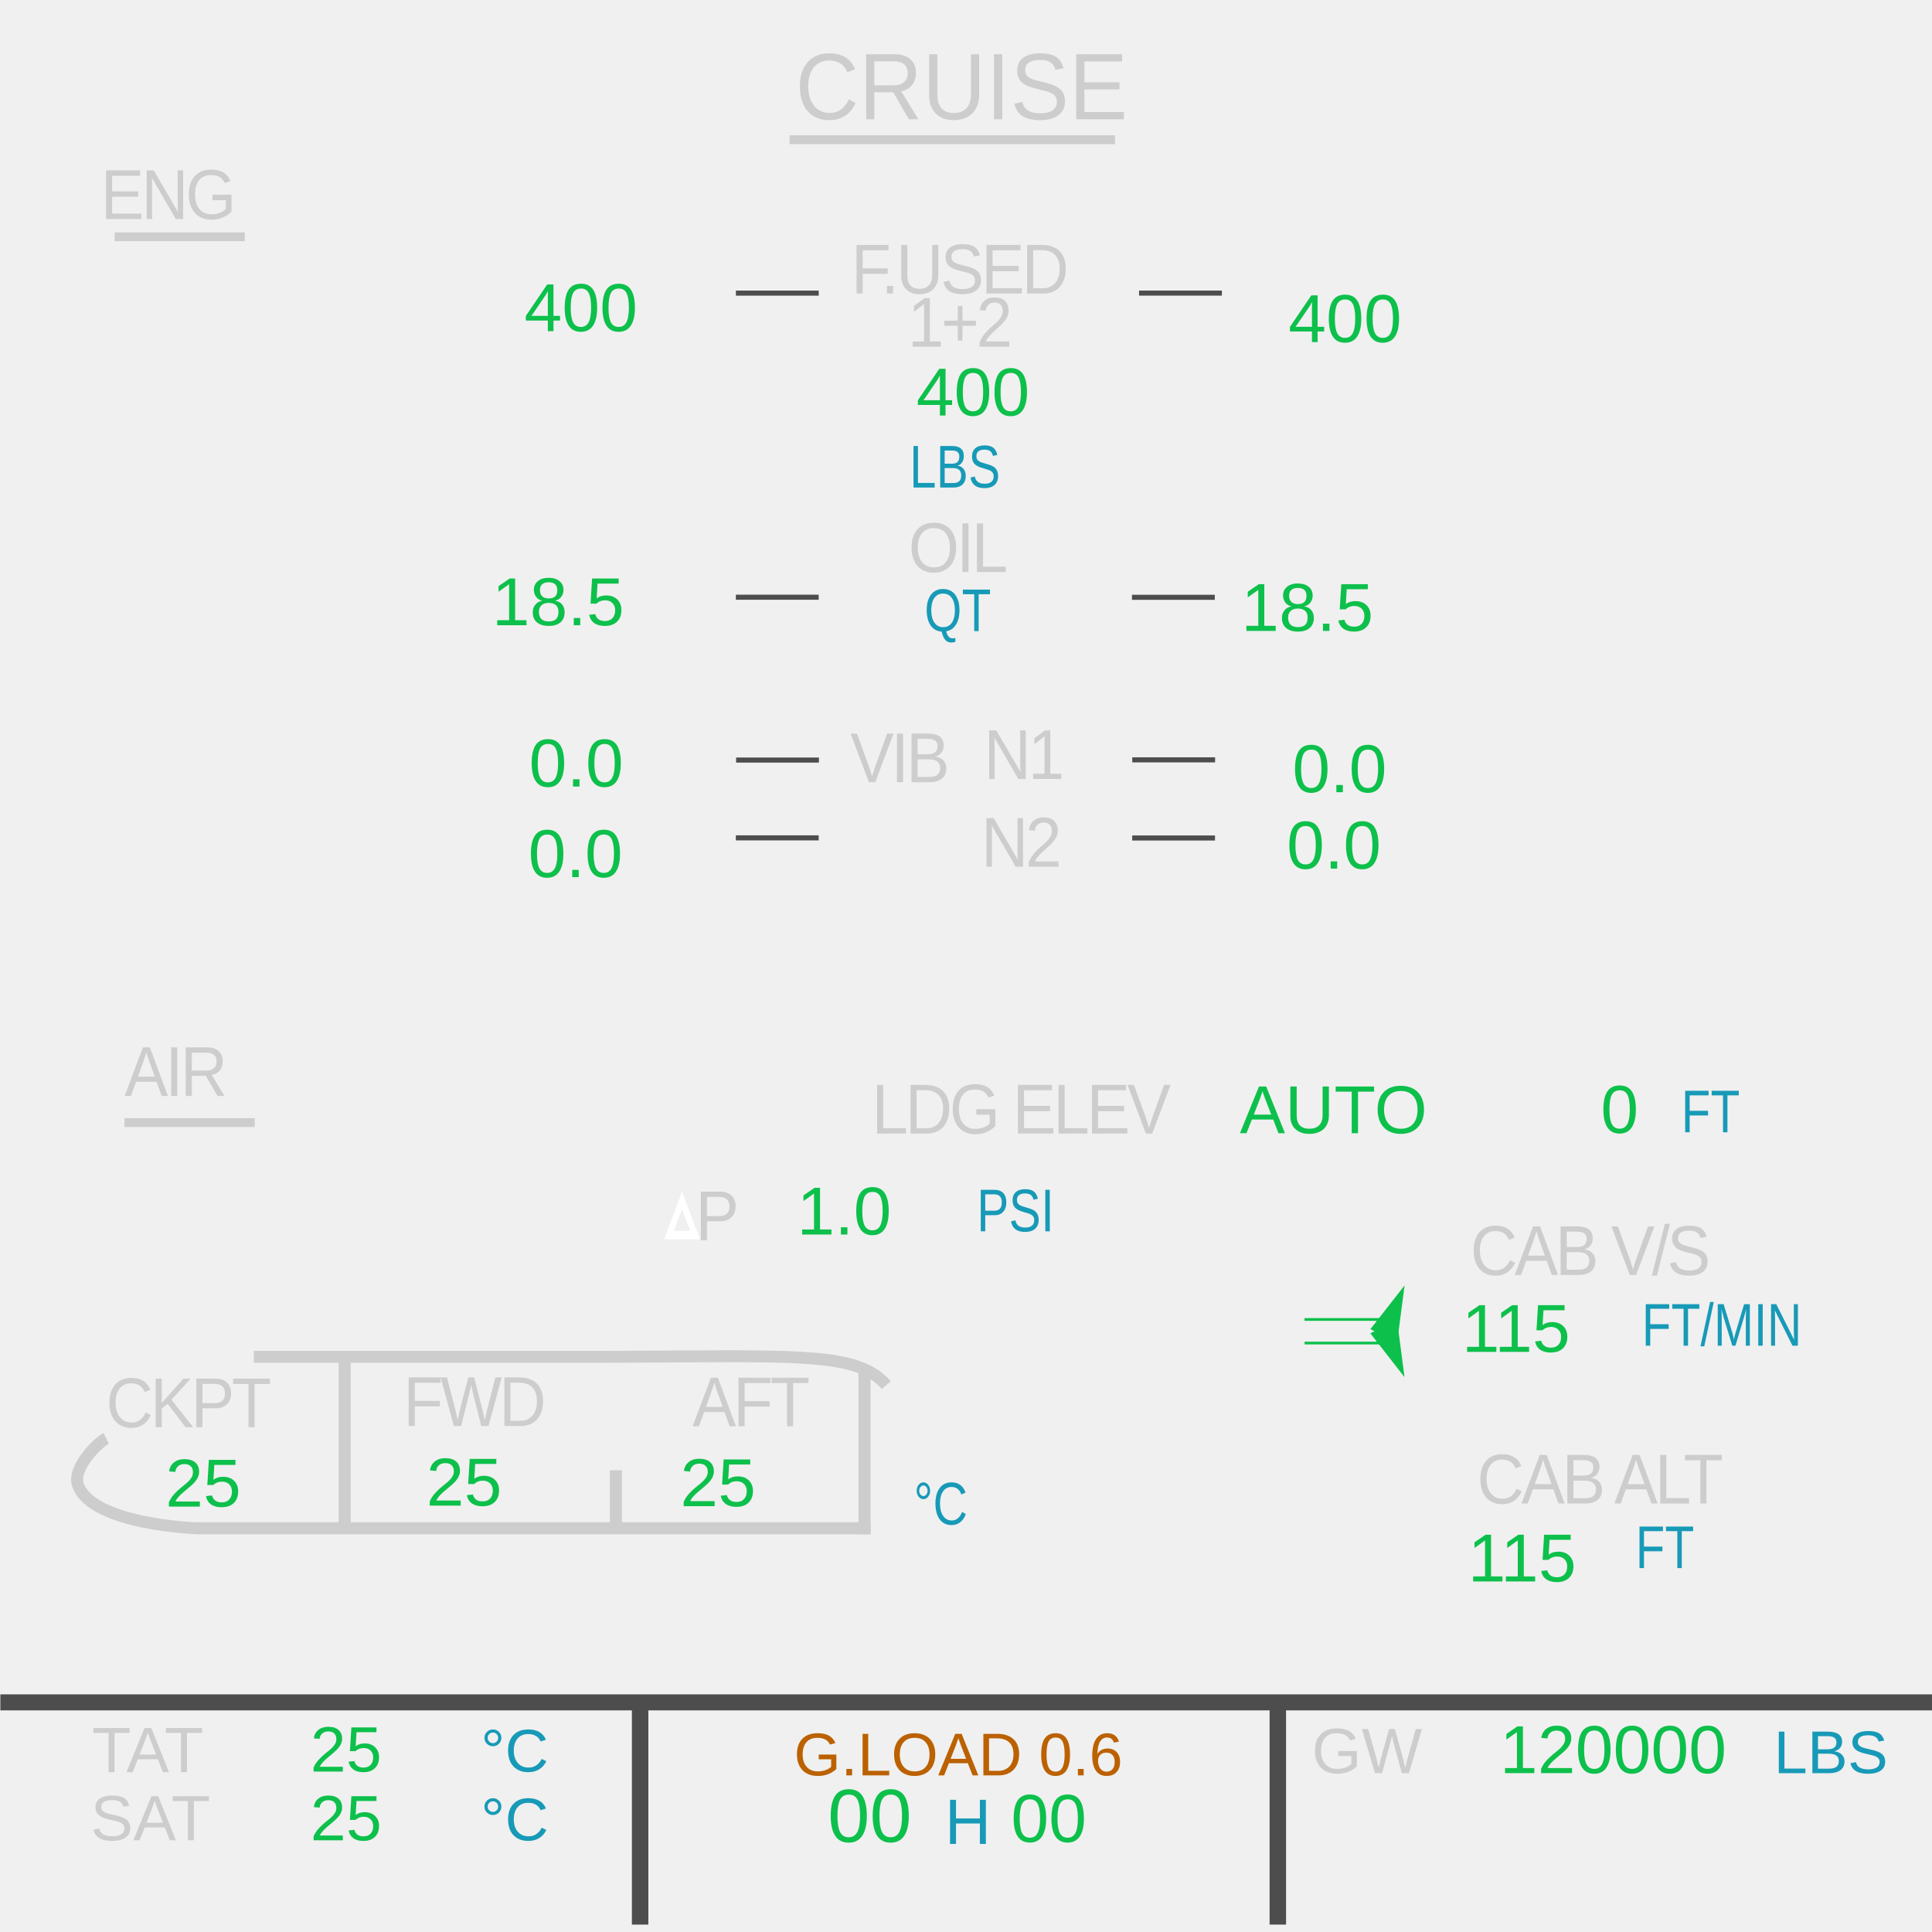
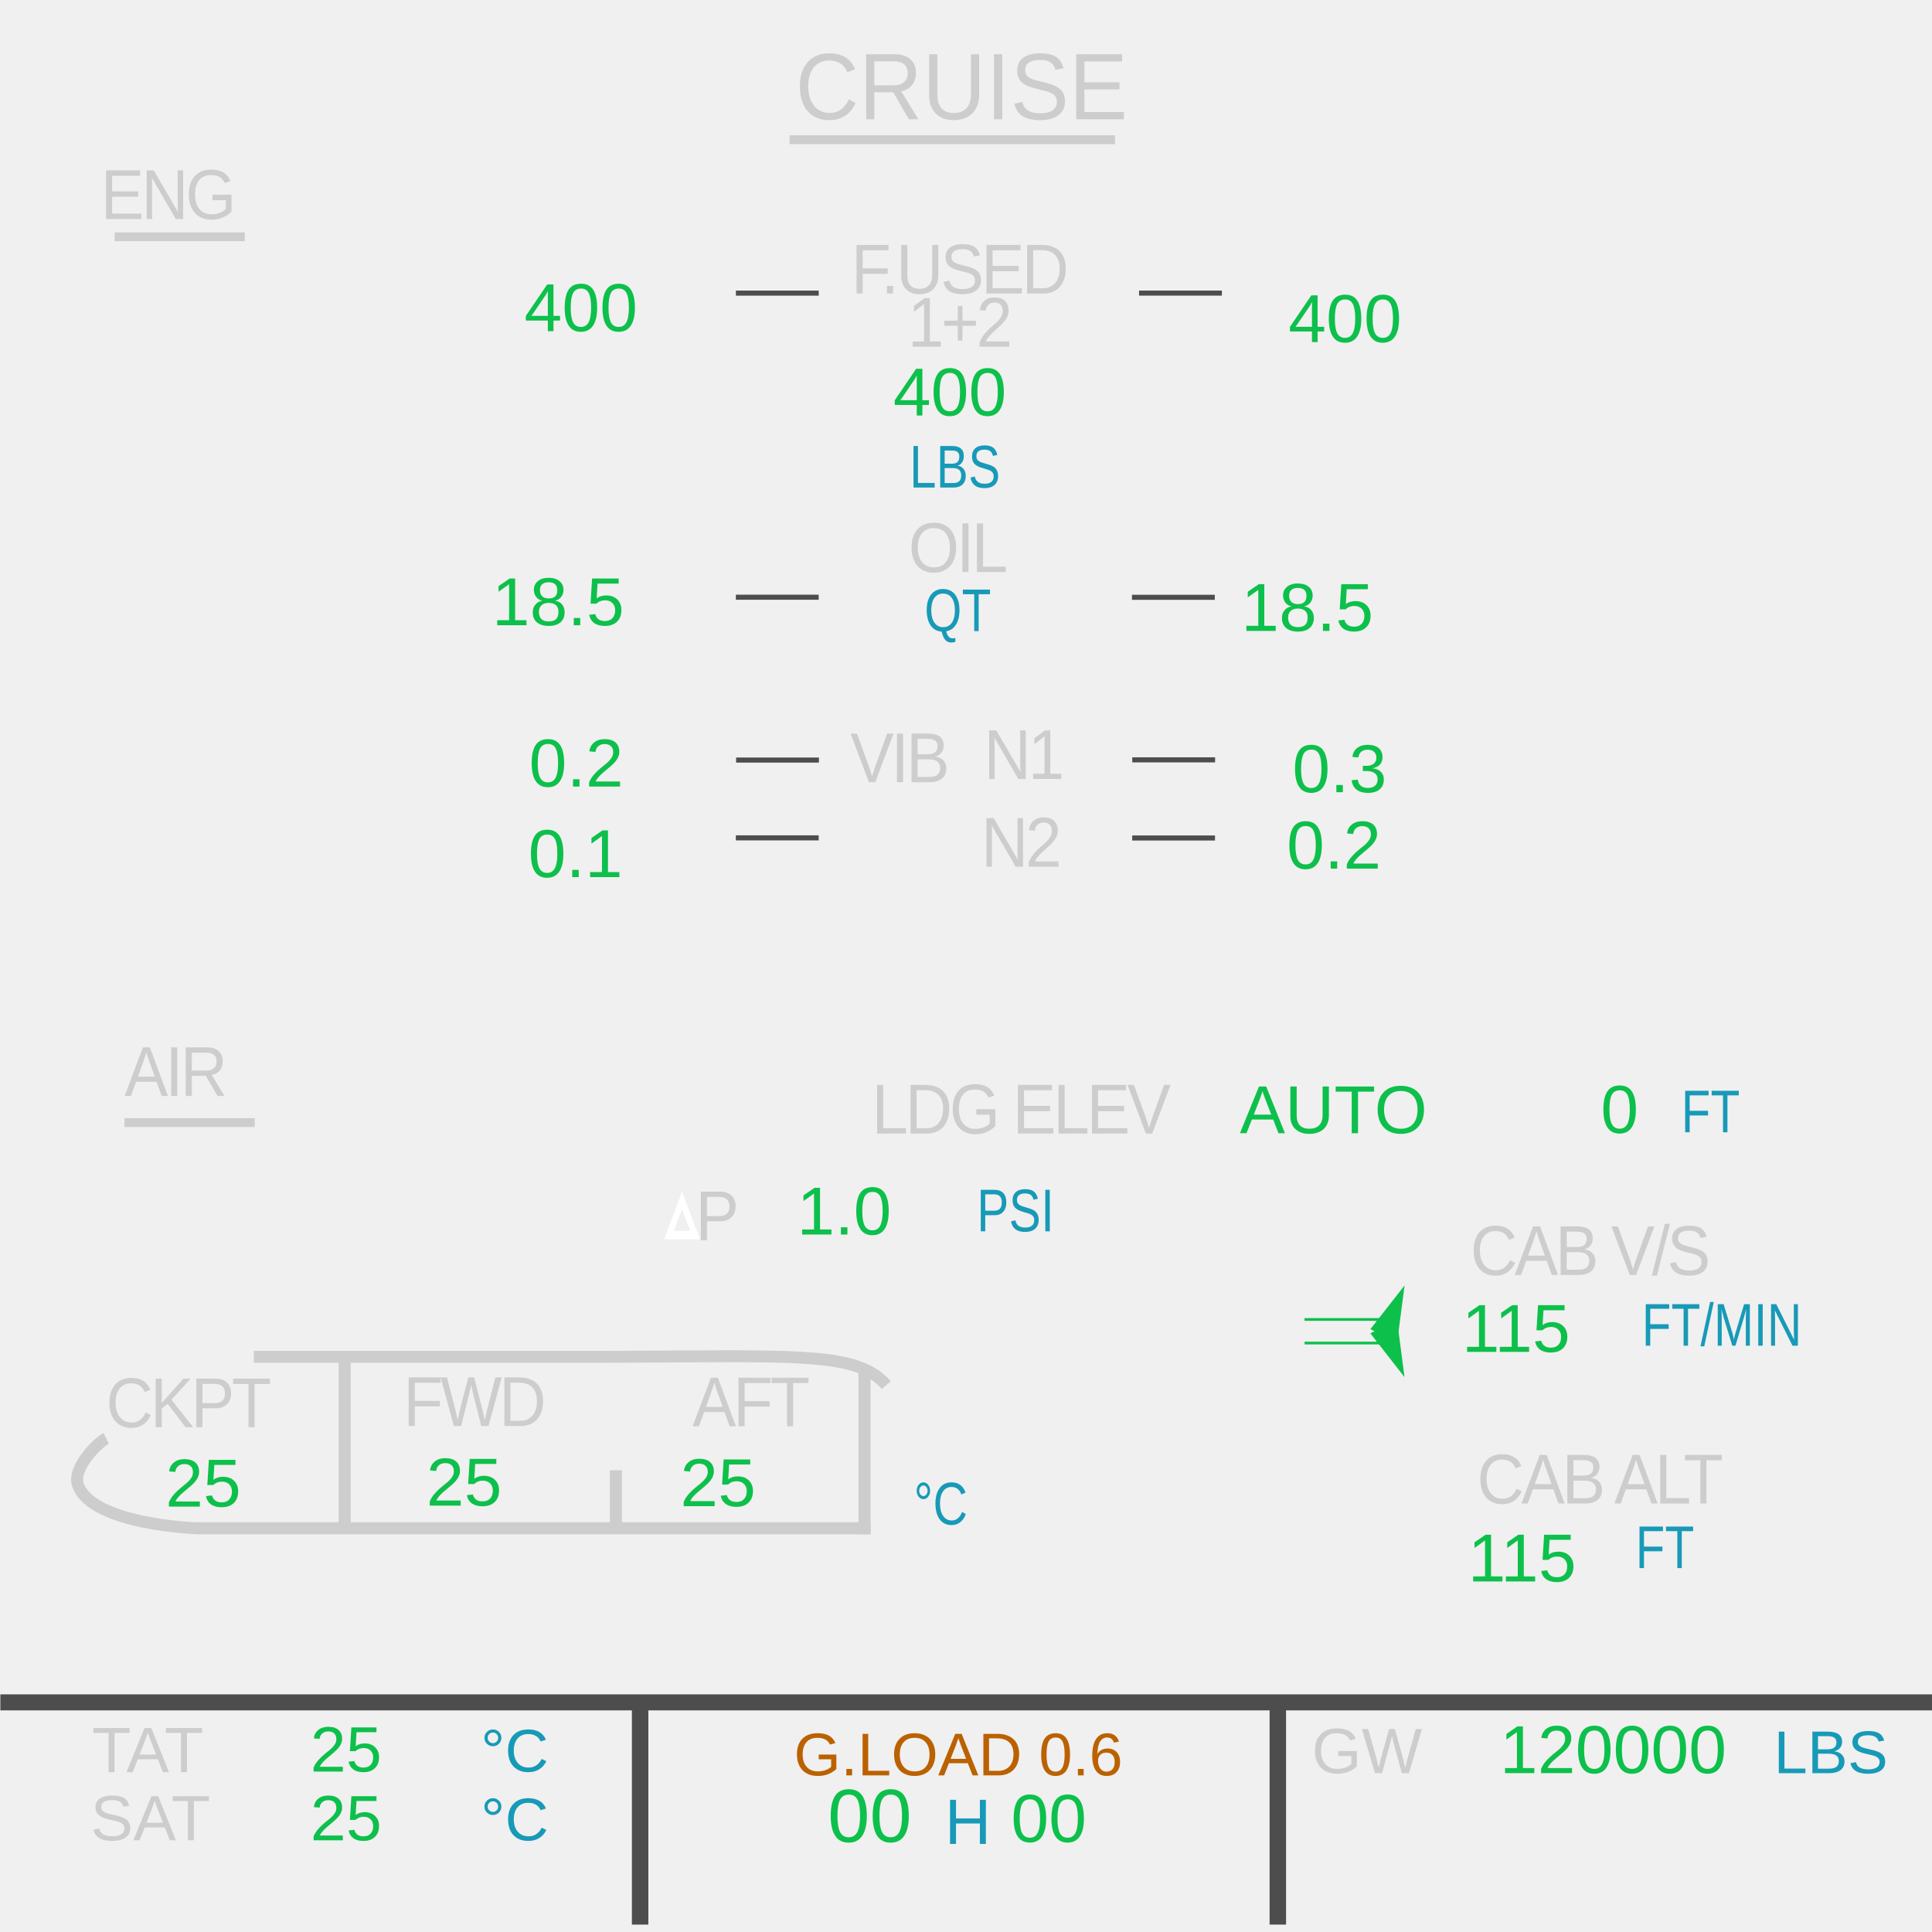
<svg xmlns="http://www.w3.org/2000/svg" width="1024pt" height="1024pt" viewBox="0 0 1024 1024" version="1.1" id="svg2">
  <defs id="defs373" />
  <text xml:space="preserve" style="font-style:normal;font-variant:normal;font-weight:normal;font-stretch:normal;line-height:0%;font-family:'Liberation Sans';-inkscape-font-specification:'sans-serif, Normal';text-align:start;letter-spacing:0px;word-spacing:0px;writing-mode:lr-tb;text-anchor:start;fill:#cecdce;fill-opacity:1;stroke:none;stroke-width:4.024px;stroke-linecap:butt;stroke-linejoin:miter;stroke-opacity:1" x="436.865" y="60.991" id="PageTitleELEC" transform="scale(0.9650316,1.036236)">
    <tspan id="tspan4602" x="436.865" y="60.991" style="font-size:48.292px;line-height:0;fill:#cecdce;fill-opacity:1;stroke-width:4.024px">CRUISE</tspan>
  </text>
  <rect style="fill:#cecdce;fill-opacity:1;stroke-width:1.284" id="PageTitleELEC2" width="172.5" height="4.678" x="418.5" y="71.7" />
  <g id="APU-content1" transform="translate(-458.3842,-17.29849)" />
  <g id="BAT2-content1" transform="translate(-0.8,-240.7047)" />
  <g id="g913">
    <rect y="898.036" x="0.192" height="8.497" width="1023.902" id="rect3952" style="fill:#4d4d4d;fill-opacity:1" />
    <rect y="902.733" x="334.912" height="117.34" width="8.725" id="rect3956" style="fill:#4d4d4d;fill-opacity:1" />
    <rect style="fill:#4d4d4d;fill-opacity:1" id="rect4168" width="8.725" height="117.34" x="672.912" y="902.733" />
  </g>
  <text xml:space="preserve" style="font-style:normal;font-weight:normal;line-height:0%;font-family:'Liberation Sans';letter-spacing:0px;word-spacing:0px;fill:#179ab7;fill-opacity:1;stroke:none;stroke-width:1px;stroke-linecap:butt;stroke-linejoin:miter;stroke-opacity:1" x="500.752" y="977.318" id="text6232">
    <tspan id="tspan3726-1-4-5-7" x="500.752" y="977.318" style="font-style:normal;font-variant:normal;font-weight:normal;font-stretch:normal;font-size:34px;line-height:1.25;font-family:'Liberation Sans';-inkscape-font-specification:'Liberation Sans';fill:#179ab7;fill-opacity:1">H</tspan>
  </text>
  <text xml:space="preserve" style="font-style:normal;font-weight:normal;line-height:0%;font-family:'Liberation Sans';letter-spacing:0px;word-spacing:0px;fill:#179ab7;fill-opacity:1;stroke:none;stroke-width:1px;stroke-linecap:butt;stroke-linejoin:miter;stroke-opacity:1" x="254.868" y="938.986" id="text6233">
    <tspan id="tspan3726-1-4-5-3" x="254.868" y="938.986" style="font-style:normal;font-variant:normal;font-weight:normal;font-stretch:normal;font-size:32px;line-height:1.25;font-family:'Liberation Sans';-inkscape-font-specification:'Liberation Sans';fill:#179ab7;fill-opacity:1">°C</tspan>
  </text>
  <text xml:space="preserve" style="font-style:normal;font-weight:normal;line-height:0%;font-family:'Liberation Sans';letter-spacing:0px;word-spacing:0px;fill:#179ab7;fill-opacity:1;stroke:none;stroke-width:1px;stroke-linecap:butt;stroke-linejoin:miter;stroke-opacity:1" x="940.18" y="939.824" id="GW-weight-unit">
    <tspan id="tspan3726-1-4-5-7-7" x="940.18" y="939.824" style="font-style:normal;font-variant:normal;font-weight:normal;font-stretch:normal;font-size:32px;line-height:1.25;font-family:'Liberation Sans';-inkscape-font-specification:'Liberation Sans';fill:#179ab7;fill-opacity:1">LBS</tspan>
  </text>
  <text xml:space="preserve" style="font-style:normal;font-weight:normal;line-height:0%;font-family:'Liberation Sans';letter-spacing:0px;word-spacing:0px;fill:#000000;fill-opacity:1;stroke:none;stroke-width:1px;stroke-linecap:butt;stroke-linejoin:miter;stroke-opacity:1" x="695.25" y="939.804" id="text3912">
    <tspan id="tspan3914" x="695.25" y="939.804" style="font-style:normal;font-variant:normal;font-weight:normal;font-stretch:normal;font-size:34px;line-height:1.25;font-family:'Liberation Sans';-inkscape-font-specification:'Liberation Sans';fill:#cecdce">GW</tspan>
  </text>
  <text xml:space="preserve" style="font-style:normal;font-weight:normal;line-height:0%;font-family:'Liberation Sans';letter-spacing:0px;word-spacing:0px;fill:#000000;fill-opacity:1;stroke:none;stroke-width:1px;stroke-linecap:butt;stroke-linejoin:miter;stroke-opacity:1" x="48.732" y="939.298" id="text6235">
    <tspan id="tspan3914-9" x="48.732" y="939.298" style="font-style:normal;font-variant:normal;font-weight:normal;font-stretch:normal;font-size:34px;line-height:1.25;font-family:'Liberation Sans';-inkscape-font-specification:'Liberation Sans';fill:#cecdce">TAT</tspan>
  </text>
  <text xml:space="preserve" style="font-style:normal;font-weight:normal;line-height:0%;font-family:'Liberation Sans';letter-spacing:0px;word-spacing:0px;fill:#000000;fill-opacity:1;stroke:none;stroke-width:1px;stroke-linecap:butt;stroke-linejoin:miter;stroke-opacity:1" x="47.952" y="975.403" id="text6236">
    <tspan id="tspan3914-9-4" x="47.952" y="975.403" style="font-style:normal;font-variant:normal;font-weight:normal;font-stretch:normal;font-size:34px;line-height:1.25;font-family:'Liberation Sans';-inkscape-font-specification:'Liberation Sans';fill:#cecdce">SAT</tspan>
  </text>
  <text xml:space="preserve" style="font-style:normal;font-weight:normal;line-height:0%;font-family:'Liberation Sans';text-align:end;letter-spacing:0px;word-spacing:0px;text-anchor:end;fill:#000000;fill-opacity:1;stroke:none;stroke-width:1px;stroke-linecap:butt;stroke-linejoin:miter;stroke-opacity:1" x="212.326" y="938.966" id="TAT">
    <tspan id="tspan5151-5-7-1" x="212.326" y="938.966" style="font-style:normal;font-variant:normal;font-weight:normal;font-stretch:normal;font-size:34px;line-height:1.25;font-family:'Liberation Sans';-inkscape-font-specification:'Liberation Sans';text-align:end;text-anchor:end;fill:#0dc04b">25</tspan>
  </text>
  <text xml:space="preserve" style="font-style:normal;font-weight:normal;line-height:0%;font-family:'Liberation Sans';text-align:end;letter-spacing:0px;word-spacing:0px;text-anchor:end;fill:#000000;fill-opacity:1;stroke:none;stroke-width:1px;stroke-linecap:butt;stroke-linejoin:miter;stroke-opacity:1" x="212.326" y="975.404" id="SAT">
    <tspan id="tspan5151-5-7-1-0" x="212.326" y="975.404" style="font-style:normal;font-variant:normal;font-weight:normal;font-stretch:normal;font-size:34px;line-height:1.25;font-family:'Liberation Sans';-inkscape-font-specification:'Liberation Sans';text-align:end;text-anchor:end;fill:#0dc04b">25</tspan>
  </text>
  <text xml:space="preserve" style="font-style:normal;font-weight:normal;line-height:0%;font-family:'Liberation Sans';text-align:end;letter-spacing:0px;word-spacing:0px;text-anchor:end;fill:#000000;fill-opacity:1;stroke:none;stroke-width:1px;stroke-linecap:butt;stroke-linejoin:miter;stroke-opacity:1" x="925.09" y="939.785" id="GW">
    <tspan id="tspan5151-5-7-1-9" x="925.09" y="939.785" style="font-style:normal;font-variant:normal;font-weight:normal;font-stretch:normal;font-size:36px;line-height:1.25;font-family:'Liberation Sans';-inkscape-font-specification:'Liberation Sans';text-align:end;text-anchor:end;fill:#0dc04b">120000</tspan>
  </text>
  <text id="text4170" y="975.424" x="254.868" style="font-style:normal;font-weight:normal;line-height:0%;font-family:'Liberation Sans';letter-spacing:0px;word-spacing:0px;fill:#179ab7;fill-opacity:1;stroke:none;stroke-width:1px;stroke-linecap:butt;stroke-linejoin:miter;stroke-opacity:1" xml:space="preserve">
    <tspan style="font-style:normal;font-variant:normal;font-weight:normal;font-stretch:normal;font-size:32px;line-height:1.25;font-family:'Liberation Sans';-inkscape-font-specification:'Liberation Sans';fill:#179ab7;fill-opacity:1" y="975.424" x="254.868" id="tspan4172">°C</tspan>
  </text>
  <text id="UTCh" y="976.252" x="465.991" style="font-style:normal;font-weight:normal;line-height:0%;font-family:'Liberation Sans';text-align:center;letter-spacing:0px;word-spacing:0px;text-anchor:middle;fill:#000000;fill-opacity:1;stroke:none;stroke-width:1px;stroke-linecap:butt;stroke-linejoin:miter;stroke-opacity:1" xml:space="preserve">
    <tspan style="font-style:normal;font-variant:normal;font-weight:normal;font-stretch:normal;font-size:40px;line-height:1.25;font-family:'Liberation Sans';-inkscape-font-specification:'Liberation Sans';text-align:center;text-anchor:middle;fill:#0dc04b" y="976.252" x="465.991" id="tspan4176">00</tspan>
  </text>
  <text xml:space="preserve" style="font-style:normal;font-weight:normal;line-height:0%;font-family:'Liberation Sans';text-align:center;letter-spacing:0px;word-spacing:0px;text-anchor:middle;fill:#000000;fill-opacity:1;stroke:none;stroke-width:1px;stroke-linecap:butt;stroke-linejoin:miter;stroke-opacity:1" x="560.885" y="976.252" id="UTCm">
    <tspan id="tspan4180" x="560.885" y="976.252" style="font-style:normal;font-variant:normal;font-weight:normal;font-stretch:normal;font-size:36px;line-height:1.25;font-family:'Liberation Sans';-inkscape-font-specification:'Liberation Sans';text-align:center;text-anchor:middle;fill:#0dc04b">00</tspan>
  </text>
  <text xml:space="preserve" style="font-style:normal;font-weight:normal;line-height:0%;font-family:'Liberation Sans';text-align:center;letter-spacing:0px;word-spacing:0px;text-anchor:middle;fill:#000000;fill-opacity:1;stroke:none;stroke-width:1px;stroke-linecap:butt;stroke-linejoin:miter;stroke-opacity:1" x="512.932" y="940.985" id="GLoad">
    <tspan id="tspan861" x="512.932" y="940.985" style="font-style:normal;font-variant:normal;font-weight:normal;font-stretch:normal;font-size:32px;line-height:1.25;font-family:'Liberation Sans';-inkscape-font-specification:'Liberation Sans';text-align:center;text-anchor:middle;fill:#bb6100;fill-opacity:1">G.LOAD 0.6</tspan>
  </text>
  <text transform="scale(0.9611979,1.040369)" id="text123" y="111.574" x="98.719" style="font-style:normal;font-variant:normal;font-weight:normal;font-stretch:normal;line-height:0%;font-family:'Liberation Sans';-inkscape-font-specification:'sans-serif, Normal';text-align:start;letter-spacing:0px;word-spacing:0px;writing-mode:lr-tb;text-anchor:start;fill:#cecdce;fill-opacity:1;stroke:none;stroke-width:4.024px;stroke-linecap:butt;stroke-linejoin:miter;stroke-opacity:1" xml:space="preserve">
    <tspan style="font-size:36px;line-height:0;text-align:center;letter-spacing:-1.6px;text-anchor:middle" y="111.574" x="97.919" id="tspan4525">ENG</tspan>
  </text>
  <text transform="scale(0.9611996,1.040367)" id="test51491" y="291.432" x="532.571" style="font-style:normal;font-variant:normal;font-weight:normal;font-stretch:normal;line-height:0%;font-family:'Liberation Sans';-inkscape-font-specification:'sans-serif, Normal';text-align:start;letter-spacing:-1.6px;word-spacing:0px;writing-mode:lr-tb;text-anchor:start;fill:#cecdce;fill-opacity:1;stroke:none;stroke-width:4.024px;stroke-linecap:butt;stroke-linejoin:miter;stroke-opacity:1" xml:space="preserve">
    <tspan style="font-size:36px;line-height:0;text-align:center;letter-spacing:-1.6px;text-anchor:middle" y="291.432" x="531.771" id="tspan4480">OIL</tspan>
  </text>
  <text id="CABVS" y="716.529" x="842.232" style="font-style:normal;font-weight:normal;line-height:0%;font-family:'Liberation Sans';text-align:end;letter-spacing:0px;word-spacing:0px;text-anchor:end;fill:#000000;fill-opacity:1;stroke:none;stroke-width:1px;stroke-linecap:butt;stroke-linejoin:miter;stroke-opacity:1" xml:space="preserve">
    <tspan style="font-style:normal;font-variant:normal;font-weight:normal;font-stretch:normal;font-size:36px;line-height:1.25;font-family:'Liberation Sans';-inkscape-font-specification:'Liberation Sans';text-align:end;text-anchor:end;fill:#0dc04b" y="716.529" x="842.232" id="tspan4494">115</tspan>
  </text>
-   <text xml:space="preserve" style="font-style:normal;font-weight:normal;line-height:0%;font-family:'Liberation Sans';text-align:end;letter-spacing:0px;word-spacing:0px;text-anchor:end;fill:#000000;fill-opacity:1;stroke:none;stroke-width:1px;stroke-linecap:butt;stroke-linejoin:miter;stroke-opacity:1" x="555.732" y="220.235" id="FUsed">
-     <tspan id="tspan4506" x="555.732" y="220.235" style="font-style:normal;font-variant:normal;font-weight:normal;font-stretch:normal;font-size:36px;line-height:1.25;font-family:'Liberation Sans';-inkscape-font-specification:'Liberation Sans';text-align:end;text-anchor:end;fill:#0dc04b">400</tspan>
+   <text xml:space="preserve" style="font-style:normal;font-weight:normal;line-height:0%;font-family:'Liberation Sans';text-align:end;letter-spacing:0px;word-spacing:0px;text-anchor:end;fill:#000000;fill-opacity:1;stroke:none;stroke-width:1px;stroke-linecap:butt;stroke-linejoin:miter;stroke-opacity:1" x="543.464" y="220.235" id="FUsed">
+     <tspan id="tspan4506" x="543.464" y="220.235" style="font-style:normal;font-variant:normal;font-weight:normal;font-stretch:normal;font-size:36px;line-height:1.25;font-family:'Liberation Sans';-inkscape-font-specification:'Liberation Sans';text-align:end;text-anchor:end;fill:#0dc04b">400</tspan>
  </text>
  <text transform="scale(0.8916939,1.121461)" xml:space="preserve" style="font-style:normal;font-weight:normal;line-height:0%;font-family:'Liberation Sans';letter-spacing:0px;word-spacing:0px;fill:#179ab7;fill-opacity:1;stroke:none;stroke-width:1px;stroke-linecap:butt;stroke-linejoin:miter;stroke-opacity:1" x="972.178" y="741.11" id="text3732-2-4-6">
    <tspan id="tspan4510" x="972.178" y="741.11" style="font-style:normal;font-variant:normal;font-weight:normal;font-stretch:normal;font-size:28.534px;line-height:1.25;font-family:'Liberation Sans';-inkscape-font-specification:'Liberation Sans';text-align:start;text-anchor:start;fill:#179ab7;fill-opacity:1">FT</tspan>
  </text>
  <text transform="scale(0.9611996,1.040367)" id="ELEC-IDG-2-label" y="577.484" x="567.36" style="font-style:normal;font-variant:normal;font-weight:normal;font-stretch:normal;line-height:0%;font-family:'Liberation Sans';-inkscape-font-specification:'sans-serif, Normal';text-align:start;letter-spacing:-1.6px;word-spacing:0px;writing-mode:lr-tb;text-anchor:start;fill:#cecdce;fill-opacity:1;stroke:none;stroke-width:4.024px;stroke-linecap:butt;stroke-linejoin:miter;stroke-opacity:1" xml:space="preserve">
    <tspan style="font-size:36px;line-height:0;text-align:center;letter-spacing:-1.6px;text-anchor:middle" y="577.484" x="566.56" id="tspan3710">LDG ELEV</tspan>
  </text>
  <text xml:space="preserve" style="font-style:normal;font-variant:normal;font-weight:normal;font-stretch:normal;line-height:0%;font-family:'Liberation Sans';-inkscape-font-specification:'sans-serif, Normal';text-align:start;letter-spacing:-1.6px;word-spacing:0px;writing-mode:lr-tb;text-anchor:start;fill:#cecdce;fill-opacity:1;stroke:none;stroke-width:4.024px;stroke-linecap:butt;stroke-linejoin:miter;stroke-opacity:1" x="399.717" y="631.85" id="ELEC-IDG-2-num-label" transform="scale(0.9611996,1.040367)">
    <tspan id="tspan3714" x="398.917" y="631.85" style="font-size:36px;line-height:0;text-align:center;letter-spacing:-1.6px;text-anchor:middle">P</tspan>
  </text>
  <text xml:space="preserve" style="font-style:normal;font-weight:normal;line-height:0%;font-family:'Liberation Sans';text-align:end;letter-spacing:0px;word-spacing:0px;text-anchor:end;fill:#000000;fill-opacity:1;stroke:none;stroke-width:1px;stroke-linecap:butt;stroke-linejoin:miter;stroke-opacity:1" x="482.45" y="654.33" id="deltaPSI">
    <tspan id="tspan3731" x="482.45" y="654.33" style="font-style:normal;font-variant:normal;font-weight:normal;font-stretch:normal;font-size:36px;line-height:1.25;font-family:'Liberation Sans';-inkscape-font-specification:'Liberation Sans';text-align:end;text-anchor:end;fill:#0dc04b">1.0</tspan>
  </text>
  <text id="CKPT-TEMP" y="798.519" x="137.75" style="font-style:normal;font-weight:normal;line-height:0%;font-family:'Liberation Sans';text-align:end;letter-spacing:0px;word-spacing:0px;text-anchor:end;fill:#000000;fill-opacity:1;stroke:none;stroke-width:1px;stroke-linecap:butt;stroke-linejoin:miter;stroke-opacity:1" xml:space="preserve" transform="scale(1.000001,0.9999986)">
    <tspan style="font-style:normal;font-variant:normal;font-weight:normal;font-stretch:normal;font-size:36px;line-height:1.25;font-family:'Liberation Sans';-inkscape-font-specification:'Liberation Sans';text-align:end;text-anchor:end;fill:#0dc04b" y="798.519" x="137.75" id="tspan3735">25</tspan>
  </text>
  <text xml:space="preserve" style="font-style:normal;font-weight:normal;line-height:0%;font-family:'Liberation Sans';text-align:start;letter-spacing:0px;word-spacing:0px;text-anchor:start;fill:#000000;fill-opacity:1;stroke:none;stroke-width:1px;stroke-linecap:butt;stroke-linejoin:miter;stroke-opacity:1" x="657.119" y="600.629" id="LDGELEV-AUTO">
    <tspan id="tspan3739" x="657.119" y="600.629" style="font-style:normal;font-variant:normal;font-weight:normal;font-stretch:normal;font-size:36px;line-height:1.25;font-family:'Liberation Sans';-inkscape-font-specification:'Liberation Sans';text-align:start;text-anchor:start;fill:#0dc04b">AUTO</tspan>
  </text>
  <text transform="scale(0.9611979,1.040369)" id="test5149" y="149.544" x="535.19" style="font-style:normal;font-variant:normal;font-weight:normal;font-stretch:normal;line-height:0%;font-family:'Liberation Sans';-inkscape-font-specification:'sans-serif, Normal';text-align:start;letter-spacing:0px;word-spacing:0px;writing-mode:lr-tb;text-anchor:start;fill:#cecdce;fill-opacity:1;stroke:none;stroke-width:4.024px;stroke-linecap:butt;stroke-linejoin:miter;stroke-opacity:1" xml:space="preserve">
    <tspan style="font-size:36px;line-height:0;text-align:center;letter-spacing:-1.6px;text-anchor:middle" y="149.544" x="534.39" id="tspan3770">F.USED</tspan>
  </text>
  <path style="fill:none;fill-opacity:1;stroke:#ffffff;stroke-width:5.355;stroke-linecap:butt;stroke-linejoin:miter;stroke-miterlimit:4;stroke-dasharray:none;stroke-opacity:1" id="ELEC-Line-Emergen-ESSTR-off" d="m 776.33,117.107 12.494,-21.585 12.446,21.612 z" transform="matrix(-0.5557001,0,0,0.8538444,799.831,554.6097)" />
  <path id="path3885" d="M 432.595,155.364 H 391.382" style="fill:none;stroke:#4d4d4d;stroke-width:2.684;stroke-linecap:square;stroke-miterlimit:4;stroke-dasharray:none;stroke-opacity:1" />
  <text xml:space="preserve" style="font-style:normal;font-variant:normal;font-weight:normal;font-stretch:normal;line-height:0%;font-family:'Liberation Sans';-inkscape-font-specification:'sans-serif, Normal';text-align:start;letter-spacing:-1.6px;word-spacing:0px;writing-mode:lr-tb;text-anchor:start;fill:#cecdce;fill-opacity:1;stroke:none;stroke-width:4.024px;stroke-linecap:butt;stroke-linejoin:miter;stroke-opacity:1" x="533.629" y="176.648" id="text3891" transform="scale(0.9611996,1.040367)">
    <tspan x="532.829" y="176.648" style="font-size:36px;line-height:0;text-align:center;letter-spacing:-1.6px;text-anchor:middle" id="tspan4870">1+2</tspan>
  </text>
  <text xml:space="preserve" style="font-style:normal;font-weight:normal;line-height:0%;font-family:'Liberation Sans';text-align:end;letter-spacing:0px;word-spacing:0px;text-anchor:end;fill:#000000;fill-opacity:1;stroke:none;stroke-width:1px;stroke-linecap:butt;stroke-linejoin:miter;stroke-opacity:1" x="752.932" y="181.31" id="FUsed2">
    <tspan id="tspan3897" x="752.932" y="181.31" style="font-style:normal;font-variant:normal;font-weight:normal;font-stretch:normal;font-size:36px;line-height:1.25;font-family:'Liberation Sans';-inkscape-font-specification:'Liberation Sans';text-align:end;text-anchor:end;fill:#0dc04b">400</tspan>
  </text>
  <text id="FUsed1" y="175.517" x="347.932" style="font-style:normal;font-weight:normal;line-height:0%;font-family:'Liberation Sans';text-align:end;letter-spacing:0px;word-spacing:0px;text-anchor:end;fill:#000000;fill-opacity:1;stroke:none;stroke-width:1px;stroke-linecap:butt;stroke-linejoin:miter;stroke-opacity:1" xml:space="preserve">
    <tspan style="font-style:normal;font-variant:normal;font-weight:normal;font-stretch:normal;font-size:36px;line-height:1.25;font-family:'Liberation Sans';-inkscape-font-specification:'Liberation Sans';text-align:end;text-anchor:end;fill:#0dc04b" y="175.517" x="347.932" id="tspan3905">400</tspan>
  </text>
  <text id="Fused-weight-unit" y="230.42" x="540.64" style="font-style:normal;font-weight:normal;line-height:0%;font-family:'Liberation Sans';letter-spacing:0px;word-spacing:0px;fill:#179ab7;fill-opacity:1;stroke:none;stroke-width:1px;stroke-linecap:butt;stroke-linejoin:miter;stroke-opacity:1" xml:space="preserve" transform="scale(0.8916939,1.121461)">
    <tspan style="font-style:normal;font-variant:normal;font-weight:normal;font-stretch:normal;font-size:28.534px;line-height:1.25;font-family:'Liberation Sans';-inkscape-font-specification:'Liberation Sans';text-align:start;text-anchor:start;fill:#179ab7;fill-opacity:1" y="230.42" x="540.64" id="tspan3909">LBS</tspan>
  </text>
  <rect style="fill:#cecdce;fill-opacity:1;stroke-width:0.812" id="PageTitleELEC2-3" width="69" height="4.678" x="60.75" y="123.161" />
  <text transform="scale(0.9611979,1.040369)" id="text123-6" y="558.353" x="102.856" style="font-style:normal;font-variant:normal;font-weight:normal;font-stretch:normal;font-size:12px;line-height:0%;font-family:'Liberation Sans';-inkscape-font-specification:'sans-serif, Normal';text-align:start;letter-spacing:0px;word-spacing:0px;writing-mode:lr-tb;text-anchor:start;fill:#cecdce;fill-opacity:1;stroke:none;stroke-width:4.024px;stroke-linecap:butt;stroke-linejoin:miter;stroke-opacity:1" xml:space="preserve">
    <tspan style="font-size:36px;line-height:0;text-align:center;letter-spacing:-1.6px;text-anchor:middle;stroke-width:4.024px" y="558.353" x="102.056" id="tspan4525-7">AIR</tspan>
  </text>
  <rect style="fill:#cecdce;fill-opacity:1;stroke-width:0.812" id="PageTitleELEC2-3-5" width="69" height="4.678" x="66" y="592.661" />
  <path id="path3885-3" d="M 646.278,155.351 H 605.064" style="fill:none;stroke:#4d4d4d;stroke-width:2.684;stroke-linecap:square;stroke-miterlimit:4;stroke-dasharray:none;stroke-opacity:1" />
  <path id="path3885-5" d="M 432.577,316.538 H 391.363" style="fill:none;stroke:#4d4d4d;stroke-width:2.684;stroke-linecap:square;stroke-miterlimit:4;stroke-dasharray:none;stroke-opacity:1" />
  <path id="path3885-6" d="M 642.522,316.584 H 601.308" style="fill:none;stroke:#4d4d4d;stroke-width:2.684;stroke-linecap:square;stroke-miterlimit:4;stroke-dasharray:none;stroke-opacity:1" />
  <path id="path3885-2" d="M 432.709,402.851 H 391.495" style="fill:none;stroke:#4d4d4d;stroke-width:2.684;stroke-linecap:square;stroke-miterlimit:4;stroke-dasharray:none;stroke-opacity:1" />
  <path id="path3885-9" d="M 642.691,402.732 H 601.477" style="fill:none;stroke:#4d4d4d;stroke-width:2.684;stroke-linecap:square;stroke-miterlimit:4;stroke-dasharray:none;stroke-opacity:1" />
  <path id="path3885-1" d="M 432.568,444.086 H 391.354" style="fill:none;stroke:#4d4d4d;stroke-width:2.684;stroke-linecap:square;stroke-miterlimit:4;stroke-dasharray:none;stroke-opacity:1" />
  <path id="path3885-27" d="M 642.638,444.156 H 601.424" style="fill:none;stroke:#4d4d4d;stroke-width:2.684;stroke-linecap:square;stroke-miterlimit:4;stroke-dasharray:none;stroke-opacity:1" />
-   <text id="text3907-0" y="298.286" x="549.488" style="font-style:normal;font-weight:normal;font-size:12px;line-height:0%;font-family:'Liberation Sans';letter-spacing:0px;word-spacing:0px;fill:#179ab7;fill-opacity:1;stroke:none;stroke-width:1px;stroke-linecap:butt;stroke-linejoin:miter;stroke-opacity:1" xml:space="preserve" transform="scale(0.8916939,1.121461)">
+   <text id="OilUnit" y="298.286" x="549.488" style="font-style:normal;font-weight:normal;font-size:12px;line-height:0%;font-family:'Liberation Sans';letter-spacing:0px;word-spacing:0px;fill:#179ab7;fill-opacity:1;stroke:none;stroke-width:1px;stroke-linecap:butt;stroke-linejoin:miter;stroke-opacity:1" xml:space="preserve" transform="scale(0.8916939,1.121461)">
    <tspan style="font-style:normal;font-variant:normal;font-weight:normal;font-stretch:normal;font-size:28.534px;line-height:1.25;font-family:'Liberation Sans';-inkscape-font-specification:'Liberation Sans';text-align:start;text-anchor:start;fill:#179ab7;fill-opacity:1;stroke-width:1px" y="298.286" x="549.488" id="tspan3909-9">QT</tspan>
  </text>
  <text xml:space="preserve" style="font-style:normal;font-variant:normal;font-weight:normal;font-stretch:normal;font-size:12px;line-height:0%;font-family:'Liberation Sans';-inkscape-font-specification:'sans-serif, Normal';text-align:start;letter-spacing:-1.6px;word-spacing:0px;writing-mode:lr-tb;text-anchor:start;fill:#cecdce;fill-opacity:1;stroke:none;stroke-width:4.024px;stroke-linecap:butt;stroke-linejoin:miter;stroke-opacity:1" x="500.479" y="398.49" id="text3891-3" transform="scale(0.9611996,1.040367)">
    <tspan x="499.679" y="398.49" style="font-size:36px;line-height:0;text-align:center;letter-spacing:-1.6px;text-anchor:middle;stroke-width:4.024px" id="tspan4870-6">VIB</tspan>
  </text>
  <text xml:space="preserve" style="font-style:normal;font-variant:normal;font-weight:normal;font-stretch:normal;font-size:12px;line-height:0%;font-family:'Liberation Sans';-inkscape-font-specification:'sans-serif, Normal';text-align:start;letter-spacing:-1.6px;word-spacing:0px;writing-mode:lr-tb;text-anchor:start;fill:#cecdce;fill-opacity:1;stroke:none;stroke-width:4.024px;stroke-linecap:butt;stroke-linejoin:miter;stroke-opacity:1" x="568.928" y="396.864" id="text3891-3-0" transform="scale(0.9611996,1.040367)">
    <tspan x="568.128" y="396.864" style="font-size:36px;line-height:0;text-align:center;letter-spacing:-1.6px;text-anchor:middle;stroke-width:4.024px" id="tspan4870-6-6">N1</tspan>
  </text>
  <text xml:space="preserve" style="font-style:normal;font-variant:normal;font-weight:normal;font-stretch:normal;font-size:12px;line-height:0%;font-family:'Liberation Sans';-inkscape-font-specification:'sans-serif, Normal';text-align:start;letter-spacing:-1.6px;word-spacing:0px;writing-mode:lr-tb;text-anchor:start;fill:#cecdce;fill-opacity:1;stroke:none;stroke-width:4.024px;stroke-linecap:butt;stroke-linejoin:miter;stroke-opacity:1" x="567.451" y="441.559" id="text3891-3-0-2" transform="scale(0.9611996,1.040367)">
    <tspan x="566.651" y="441.559" style="font-size:36px;line-height:0;text-align:center;letter-spacing:-1.6px;text-anchor:middle;stroke-width:4.024px" id="tspan4870-6-6-6">N2</tspan>
  </text>
  <text id="Oil1" y="331.393" x="340.857" style="font-style:normal;font-weight:normal;font-size:12px;line-height:0%;font-family:'Liberation Sans';text-align:end;letter-spacing:0px;word-spacing:0px;text-anchor:end;fill:#000000;fill-opacity:1;stroke:none;stroke-width:1px;stroke-linecap:butt;stroke-linejoin:miter;stroke-opacity:1" xml:space="preserve">
    <tspan style="font-style:normal;font-variant:normal;font-weight:normal;font-stretch:normal;font-size:36px;line-height:1.25;font-family:'Liberation Sans';-inkscape-font-specification:'Liberation Sans';text-align:end;text-anchor:end;fill:#0dc04b;stroke-width:1px" y="331.393" x="340.857" id="tspan3905-8">18.5</tspan>
  </text>
  <text id="Oil2" y="334.393" x="737.944" style="font-style:normal;font-weight:normal;font-size:12px;line-height:0%;font-family:'Liberation Sans';text-align:end;letter-spacing:0px;word-spacing:0px;text-anchor:end;fill:#000000;fill-opacity:1;stroke:none;stroke-width:1px;stroke-linecap:butt;stroke-linejoin:miter;stroke-opacity:1" xml:space="preserve">
    <tspan style="font-style:normal;font-variant:normal;font-weight:normal;font-stretch:normal;font-size:36px;line-height:1.25;font-family:'Liberation Sans';-inkscape-font-specification:'Liberation Sans';text-align:end;text-anchor:end;fill:#0dc04b;stroke-width:1px" y="334.393" x="737.944" id="tspan3905-8-9">18.5</tspan>
  </text>
  <text id="VIB1N1" y="416.893" x="340.444" style="font-style:normal;font-weight:normal;font-size:12px;line-height:0%;font-family:'Liberation Sans';text-align:end;letter-spacing:0px;word-spacing:0px;text-anchor:end;fill:#000000;fill-opacity:1;stroke:none;stroke-width:1px;stroke-linecap:butt;stroke-linejoin:miter;stroke-opacity:1" xml:space="preserve">
-     <tspan style="font-style:normal;font-variant:normal;font-weight:normal;font-stretch:normal;font-size:36px;line-height:1.25;font-family:'Liberation Sans';-inkscape-font-specification:'Liberation Sans';text-align:end;text-anchor:end;fill:#0dc04b;stroke-width:1px" y="416.893" x="340.444" id="tspan3905-8-0">0.0</tspan>
+     <tspan style="font-style:normal;font-variant:normal;font-weight:normal;font-stretch:normal;font-size:36px;line-height:1.25;font-family:'Liberation Sans';-inkscape-font-specification:'Liberation Sans';text-align:end;text-anchor:end;fill:#0dc04b;stroke-width:1px" y="416.893" x="340.444" id="tspan3905-8-0">0.2</tspan>
  </text>
  <text id="VIB2N1" y="419.893" x="745.04" style="font-style:normal;font-weight:normal;font-size:12px;line-height:0%;font-family:'Liberation Sans';text-align:end;letter-spacing:0px;word-spacing:0px;text-anchor:end;fill:#000000;fill-opacity:1;stroke:none;stroke-width:1px;stroke-linecap:butt;stroke-linejoin:miter;stroke-opacity:1" xml:space="preserve">
-     <tspan style="font-style:normal;font-variant:normal;font-weight:normal;font-stretch:normal;font-size:36px;line-height:1.25;font-family:'Liberation Sans';-inkscape-font-specification:'Liberation Sans';text-align:end;text-anchor:end;fill:#0dc04b;stroke-width:1px" y="419.893" x="745.04" id="tspan3905-8-0-3">0.0</tspan>
+     <tspan style="font-style:normal;font-variant:normal;font-weight:normal;font-stretch:normal;font-size:36px;line-height:1.25;font-family:'Liberation Sans';-inkscape-font-specification:'Liberation Sans';text-align:end;text-anchor:end;fill:#0dc04b;stroke-width:1px" y="419.893" x="745.04" id="tspan3905-8-0-3">0.3</tspan>
  </text>
  <text id="VIB1N2" y="464.893" x="340.04" style="font-style:normal;font-weight:normal;font-size:12px;line-height:0%;font-family:'Liberation Sans';text-align:end;letter-spacing:0px;word-spacing:0px;text-anchor:end;fill:#000000;fill-opacity:1;stroke:none;stroke-width:1px;stroke-linecap:butt;stroke-linejoin:miter;stroke-opacity:1" xml:space="preserve">
-     <tspan style="font-style:normal;font-variant:normal;font-weight:normal;font-stretch:normal;font-size:36px;line-height:1.25;font-family:'Liberation Sans';-inkscape-font-specification:'Liberation Sans';text-align:end;text-anchor:end;fill:#0dc04b;stroke-width:1px" y="464.893" x="340.04" id="tspan3905-8-0-5">0.0</tspan>
+     <tspan style="font-style:normal;font-variant:normal;font-weight:normal;font-stretch:normal;font-size:36px;line-height:1.25;font-family:'Liberation Sans';-inkscape-font-specification:'Liberation Sans';text-align:end;text-anchor:end;fill:#0dc04b;stroke-width:1px" y="464.893" x="340.04" id="tspan3905-8-0-5">0.1</tspan>
  </text>
  <text id="VIB2N2" y="460.393" x="742.04" style="font-style:normal;font-weight:normal;font-size:12px;line-height:0%;font-family:'Liberation Sans';text-align:end;letter-spacing:0px;word-spacing:0px;text-anchor:end;fill:#000000;fill-opacity:1;stroke:none;stroke-width:1px;stroke-linecap:butt;stroke-linejoin:miter;stroke-opacity:1" xml:space="preserve">
-     <tspan style="font-style:normal;font-variant:normal;font-weight:normal;font-stretch:normal;font-size:36px;line-height:1.25;font-family:'Liberation Sans';-inkscape-font-specification:'Liberation Sans';text-align:end;text-anchor:end;fill:#0dc04b;stroke-width:1px" y="460.393" x="742.04" id="tspan3905-8-0-5-2">0.0</tspan>
+     <tspan style="font-style:normal;font-variant:normal;font-weight:normal;font-stretch:normal;font-size:36px;line-height:1.25;font-family:'Liberation Sans';-inkscape-font-specification:'Liberation Sans';text-align:end;text-anchor:end;fill:#0dc04b;stroke-width:1px" y="460.393" x="742.04" id="tspan3905-8-0-5-2">0.2</tspan>
  </text>
  <text id="CABALT" y="838.208" x="845.452" style="font-style:normal;font-weight:normal;font-size:12px;line-height:0%;font-family:'Liberation Sans';text-align:end;letter-spacing:0px;word-spacing:0px;text-anchor:end;fill:#000000;fill-opacity:1;stroke:none;stroke-width:1px;stroke-linecap:butt;stroke-linejoin:miter;stroke-opacity:1" xml:space="preserve">
    <tspan style="font-style:normal;font-variant:normal;font-weight:normal;font-stretch:normal;font-size:36px;line-height:1.25;font-family:'Liberation Sans';-inkscape-font-specification:'Liberation Sans';text-align:end;text-anchor:end;fill:#0dc04b;stroke-width:1px" y="838.208" x="845.452" id="tspan4494-8">115</tspan>
  </text>
  <text transform="scale(0.8916939,1.121461)" xml:space="preserve" style="font-style:normal;font-weight:normal;font-size:12px;line-height:0%;font-family:'Liberation Sans';letter-spacing:0px;word-spacing:0px;fill:#179ab7;fill-opacity:1;stroke:none;stroke-width:1px;stroke-linecap:butt;stroke-linejoin:miter;stroke-opacity:1" x="975.895" y="636.008" id="text3732-2-4-6-9">
    <tspan id="tspan4510-7" x="975.895" y="636.008" style="font-style:normal;font-variant:normal;font-weight:normal;font-stretch:normal;font-size:28.534px;line-height:1.25;font-family:'Liberation Sans';-inkscape-font-specification:'Liberation Sans';text-align:start;text-anchor:start;fill:#179ab7;fill-opacity:1;stroke-width:1px">FT/MIN</tspan>
  </text>
  <text transform="scale(0.8916939,1.121461)" xml:space="preserve" style="font-style:normal;font-weight:normal;font-size:12px;line-height:0%;font-family:'Liberation Sans';letter-spacing:0px;word-spacing:0px;fill:#179ab7;fill-opacity:1;stroke:none;stroke-width:1px;stroke-linecap:butt;stroke-linejoin:miter;stroke-opacity:1" x="580.628" y="581.955" id="text3732-2-4-6-3">
    <tspan id="tspan4510-6" x="580.628" y="581.955" style="font-style:normal;font-variant:normal;font-weight:normal;font-stretch:normal;font-size:28.534px;line-height:1.25;font-family:'Liberation Sans';-inkscape-font-specification:'Liberation Sans';text-align:start;text-anchor:start;fill:#179ab7;fill-opacity:1;stroke-width:1px">PSI</tspan>
  </text>
  <text xml:space="preserve" style="font-style:normal;font-weight:normal;font-size:12px;line-height:0%;font-family:'Liberation Sans';text-align:start;letter-spacing:0px;word-spacing:0px;text-anchor:start;fill:#000000;fill-opacity:1;stroke:none;stroke-width:1px;stroke-linecap:butt;stroke-linejoin:miter;stroke-opacity:1" x="848.425" y="600.461" id="LDGELEV">
    <tspan id="tspan3739-2" x="848.425" y="600.461" style="font-style:normal;font-variant:normal;font-weight:normal;font-stretch:normal;font-size:36px;line-height:1.25;font-family:'Liberation Sans';-inkscape-font-specification:'Liberation Sans';text-align:start;text-anchor:start;fill:#0dc04b;stroke-width:1px">0</tspan>
  </text>
  <text transform="scale(0.8916939,1.121461)" xml:space="preserve" style="font-style:normal;font-weight:normal;font-size:12px;line-height:0%;font-family:'Liberation Sans';letter-spacing:0px;word-spacing:0px;fill:#179ab7;fill-opacity:1;stroke:none;stroke-width:1px;stroke-linecap:butt;stroke-linejoin:miter;stroke-opacity:1" x="999.328" y="535.139" id="text3732-2-4-6-93">
    <tspan id="tspan4510-1" x="999.328" y="535.139" style="font-style:normal;font-variant:normal;font-weight:normal;font-stretch:normal;font-size:28.534px;line-height:1.25;font-family:'Liberation Sans';-inkscape-font-specification:'Liberation Sans';text-align:start;text-anchor:start;fill:#179ab7;fill-opacity:1;stroke-width:1px">FT</tspan>
  </text>
  <text transform="scale(0.9611996,1.040367)" id="ELEC-IDG-2-label-9" y="765.973" x="886.573" style="font-style:normal;font-variant:normal;font-weight:normal;font-stretch:normal;font-size:12px;line-height:0%;font-family:'Liberation Sans';-inkscape-font-specification:'sans-serif, Normal';text-align:start;letter-spacing:-1.6px;word-spacing:0px;writing-mode:lr-tb;text-anchor:start;fill:#cecdce;fill-opacity:1;stroke:none;stroke-width:4.024px;stroke-linecap:butt;stroke-linejoin:miter;stroke-opacity:1" xml:space="preserve">
    <tspan style="font-size:36px;line-height:0;text-align:center;letter-spacing:-1.6px;text-anchor:middle;stroke-width:4.024px" y="765.973" x="885.773" id="tspan3710-4">CAB ALT</tspan>
  </text>
  <text transform="scale(0.9611996,1.040367)" id="ELEC-IDG-2-label-9-7" y="649.548" x="881.219" style="font-style:normal;font-variant:normal;font-weight:normal;font-stretch:normal;font-size:12px;line-height:0%;font-family:'Liberation Sans';-inkscape-font-specification:'sans-serif, Normal';text-align:start;letter-spacing:-1.6px;word-spacing:0px;writing-mode:lr-tb;text-anchor:start;fill:#cecdce;fill-opacity:1;stroke:none;stroke-width:4.024px;stroke-linecap:butt;stroke-linejoin:miter;stroke-opacity:1" xml:space="preserve">
    <tspan style="font-size:36px;line-height:0;text-align:center;letter-spacing:-1.6px;text-anchor:middle;stroke-width:4.024px" y="649.548" x="880.419" id="tspan3710-4-8">CAB V/S</tspan>
  </text>
  <text transform="scale(0.8916939,1.121461)" xml:space="preserve" style="font-style:normal;font-weight:normal;font-size:12px;line-height:0%;font-family:'Liberation Sans';letter-spacing:0px;word-spacing:0px;fill:#179ab7;fill-opacity:1;stroke:none;stroke-width:1px;stroke-linecap:butt;stroke-linejoin:miter;stroke-opacity:1" x="543.159" y="720.512" id="text3732-2-4-6-4">
    <tspan id="tspan4510-5" x="543.159" y="720.512" style="font-style:normal;font-variant:normal;font-weight:normal;font-stretch:normal;font-size:28.534px;line-height:1.25;font-family:'Liberation Sans';-inkscape-font-specification:'Liberation Sans';text-align:start;text-anchor:start;fill:#179ab7;fill-opacity:1;stroke-width:1px">°C</tspan>
  </text>
  <path style="fill:none;fill-opacity:1;stroke:#cecdce;stroke-width:6.309;stroke-linecap:butt;stroke-linejoin:miter;stroke-miterlimit:4;stroke-dasharray:none;stroke-opacity:1" d="m 134.54,719.144 h 176.25 c 108.75,0 142.5,-3.75 159,15" id="APUEGT-scale-3-8-5-6-1" />
  <text xml:space="preserve" style="font-style:normal;font-variant:normal;font-weight:normal;font-stretch:normal;font-size:12px;line-height:0%;font-family:'Liberation Sans';-inkscape-font-specification:'sans-serif, Normal';text-align:start;letter-spacing:-1.6px;word-spacing:0px;writing-mode:lr-tb;text-anchor:start;fill:#cecdce;fill-opacity:1;stroke:none;stroke-width:4.024px;stroke-linecap:butt;stroke-linejoin:miter;stroke-opacity:1" x="108.32" y="727.12" id="ELEC-IDG-2-num-label-3" transform="scale(0.9611996,1.040367)">
    <tspan id="tspan3714-6" x="107.52" y="727.12" style="font-size:36px;line-height:0;text-align:center;letter-spacing:-1.6px;text-anchor:middle;stroke-width:4.024px">CKPT</tspan>
  </text>
  <text xml:space="preserve" style="font-style:normal;font-variant:normal;font-weight:normal;font-stretch:normal;font-size:12px;line-height:0%;font-family:'Liberation Sans';-inkscape-font-specification:'sans-serif, Normal';text-align:start;letter-spacing:-1.6px;word-spacing:0px;writing-mode:lr-tb;text-anchor:start;fill:#cecdce;fill-opacity:1;stroke:none;stroke-width:4.024px;stroke-linecap:butt;stroke-linejoin:miter;stroke-opacity:1" x="265.997" y="726.492" id="ELEC-IDG-2-num-label-3-1" transform="scale(0.9611996,1.040367)">
    <tspan id="tspan3714-6-0" x="265.197" y="726.492" style="font-size:36px;line-height:0;text-align:center;letter-spacing:-1.6px;text-anchor:middle;stroke-width:4.024px">FWD</tspan>
  </text>
  <text xml:space="preserve" style="font-style:normal;font-variant:normal;font-weight:normal;font-stretch:normal;font-size:12px;line-height:0%;font-family:'Liberation Sans';-inkscape-font-specification:'sans-serif, Normal';text-align:start;letter-spacing:-1.6px;word-spacing:0px;writing-mode:lr-tb;text-anchor:start;fill:#cecdce;fill-opacity:1;stroke:none;stroke-width:4.024px;stroke-linecap:butt;stroke-linejoin:miter;stroke-opacity:1" x="418.452" y="726.627" id="ELEC-IDG-2-num-label-3-1-6" transform="scale(0.9611996,1.040367)">
    <tspan id="tspan3714-6-0-3" x="417.652" y="726.627" style="font-size:36px;line-height:0;text-align:center;letter-spacing:-1.6px;text-anchor:middle;stroke-width:4.024px">AFT</tspan>
  </text>
  <rect style="fill:#cecdce;fill-opacity:1;stroke-width:0.672" id="rect3956-8-3-3-5" width="6.392" height="90.122" x="179.503" y="720.138" />
  <rect style="fill:#cecdce;fill-opacity:1;stroke-width:0.378" id="rect3956-8-3-3-5-2" width="6.392" height="28.603" x="323.222" y="779.27" />
  <rect style="fill:#cecdce;fill-opacity:1;stroke-width:1.339" id="rect3956-8-3-3-5-4-7-0" width="6.392" height="358.025" x="806.816" y="-461.413" transform="rotate(90)" />
  <rect style="fill:#cecdce;fill-opacity:1;stroke-width:0.66" id="rect3956-8-3-3-5-2-0" width="6.392" height="86.94" x="455.001" y="726.254" />
  <path style="fill:none;fill-opacity:1;stroke:#cecdce;stroke-width:6.309;stroke-linecap:butt;stroke-linejoin:miter;stroke-miterlimit:4;stroke-dasharray:none;stroke-opacity:1" d="m 104.143,810.008 c 0,0 -55.38,-1.871 -62.801,-22.878 -3.211,-9.091 10.615,-22.575 14.929,-24.774" id="APUEGT-scale-3-8" />
  <text id="FWD-TEMP" y="798.002" x="276.015" style="font-style:normal;font-weight:normal;font-size:12px;line-height:0%;font-family:'Liberation Sans';text-align:end;letter-spacing:0px;word-spacing:0px;text-anchor:end;fill:#000000;fill-opacity:1;stroke:none;stroke-width:1px;stroke-linecap:butt;stroke-linejoin:miter;stroke-opacity:1" xml:space="preserve" transform="scale(1.000001,0.9999986)">
    <tspan style="font-style:normal;font-variant:normal;font-weight:normal;font-stretch:normal;font-size:36px;line-height:1.25;font-family:'Liberation Sans';-inkscape-font-specification:'Liberation Sans';text-align:end;text-anchor:end;fill:#0dc04b;stroke-width:1px" y="798.002" x="276.015" id="tspan3735-1">25</tspan>
  </text>
  <text id="AFT-TEMP" y="798.308" x="410.596" style="font-style:normal;font-weight:normal;font-size:12px;line-height:0%;font-family:'Liberation Sans';text-align:end;letter-spacing:0px;word-spacing:0px;text-anchor:end;fill:#000000;fill-opacity:1;stroke:none;stroke-width:1px;stroke-linecap:butt;stroke-linejoin:miter;stroke-opacity:1" xml:space="preserve" transform="scale(1.000001,0.9999986)">
    <tspan style="font-style:normal;font-variant:normal;font-weight:normal;font-stretch:normal;font-size:36px;line-height:1.25;font-family:'Liberation Sans';-inkscape-font-specification:'Liberation Sans';text-align:end;text-anchor:end;fill:#0dc04b;stroke-width:1px" y="798.308" x="410.596" id="tspan3735-1-5">25</tspan>
  </text>
  <g id="VS-Arrow-DN" transform="translate(-39.62297,526.5849)">
    <path id="path4257-2" d="m 731.03,172.747 39.641,0.003" style="fill:none;fill-rule:evenodd;stroke:#0dc04b;stroke-width:1.448;stroke-linecap:butt;stroke-linejoin:miter;stroke-miterlimit:4;stroke-dasharray:none;stroke-opacity:1" />
    <path id="path-1" d="m 770.627,172.508 3.329,4.166 6.044,-1.41 3.492,26.737 -16.992,-21.75 5.776,-3 -2.82,-3.992 z" style="fill:#0dc04b;fill-opacity:1;stroke:#0dc04b;stroke-width:0.75px;stroke-linecap:butt;stroke-linejoin:miter;stroke-opacity:1" />
  </g>
  <g id="VS-Arrow-UP" transform="matrix(1,0,0,-1,-39.57891,884.5925)">
    <path id="path4257-2-9" d="m 731.03,172.747 39.641,0.003" style="fill:none;fill-rule:evenodd;stroke:#0dc04b;stroke-width:1.448;stroke-linecap:butt;stroke-linejoin:miter;stroke-miterlimit:4;stroke-dasharray:none;stroke-opacity:1" />
    <path id="path-1-0" d="m 770.627,172.508 3.329,4.166 6.044,-1.41 3.492,26.737 -16.992,-21.75 5.776,-3 -2.82,-3.992 z" style="fill:#0dc04b;fill-opacity:1;stroke:#0dc04b;stroke-width:0.75px;stroke-linecap:butt;stroke-linejoin:miter;stroke-opacity:1" />
  </g>
</svg>
